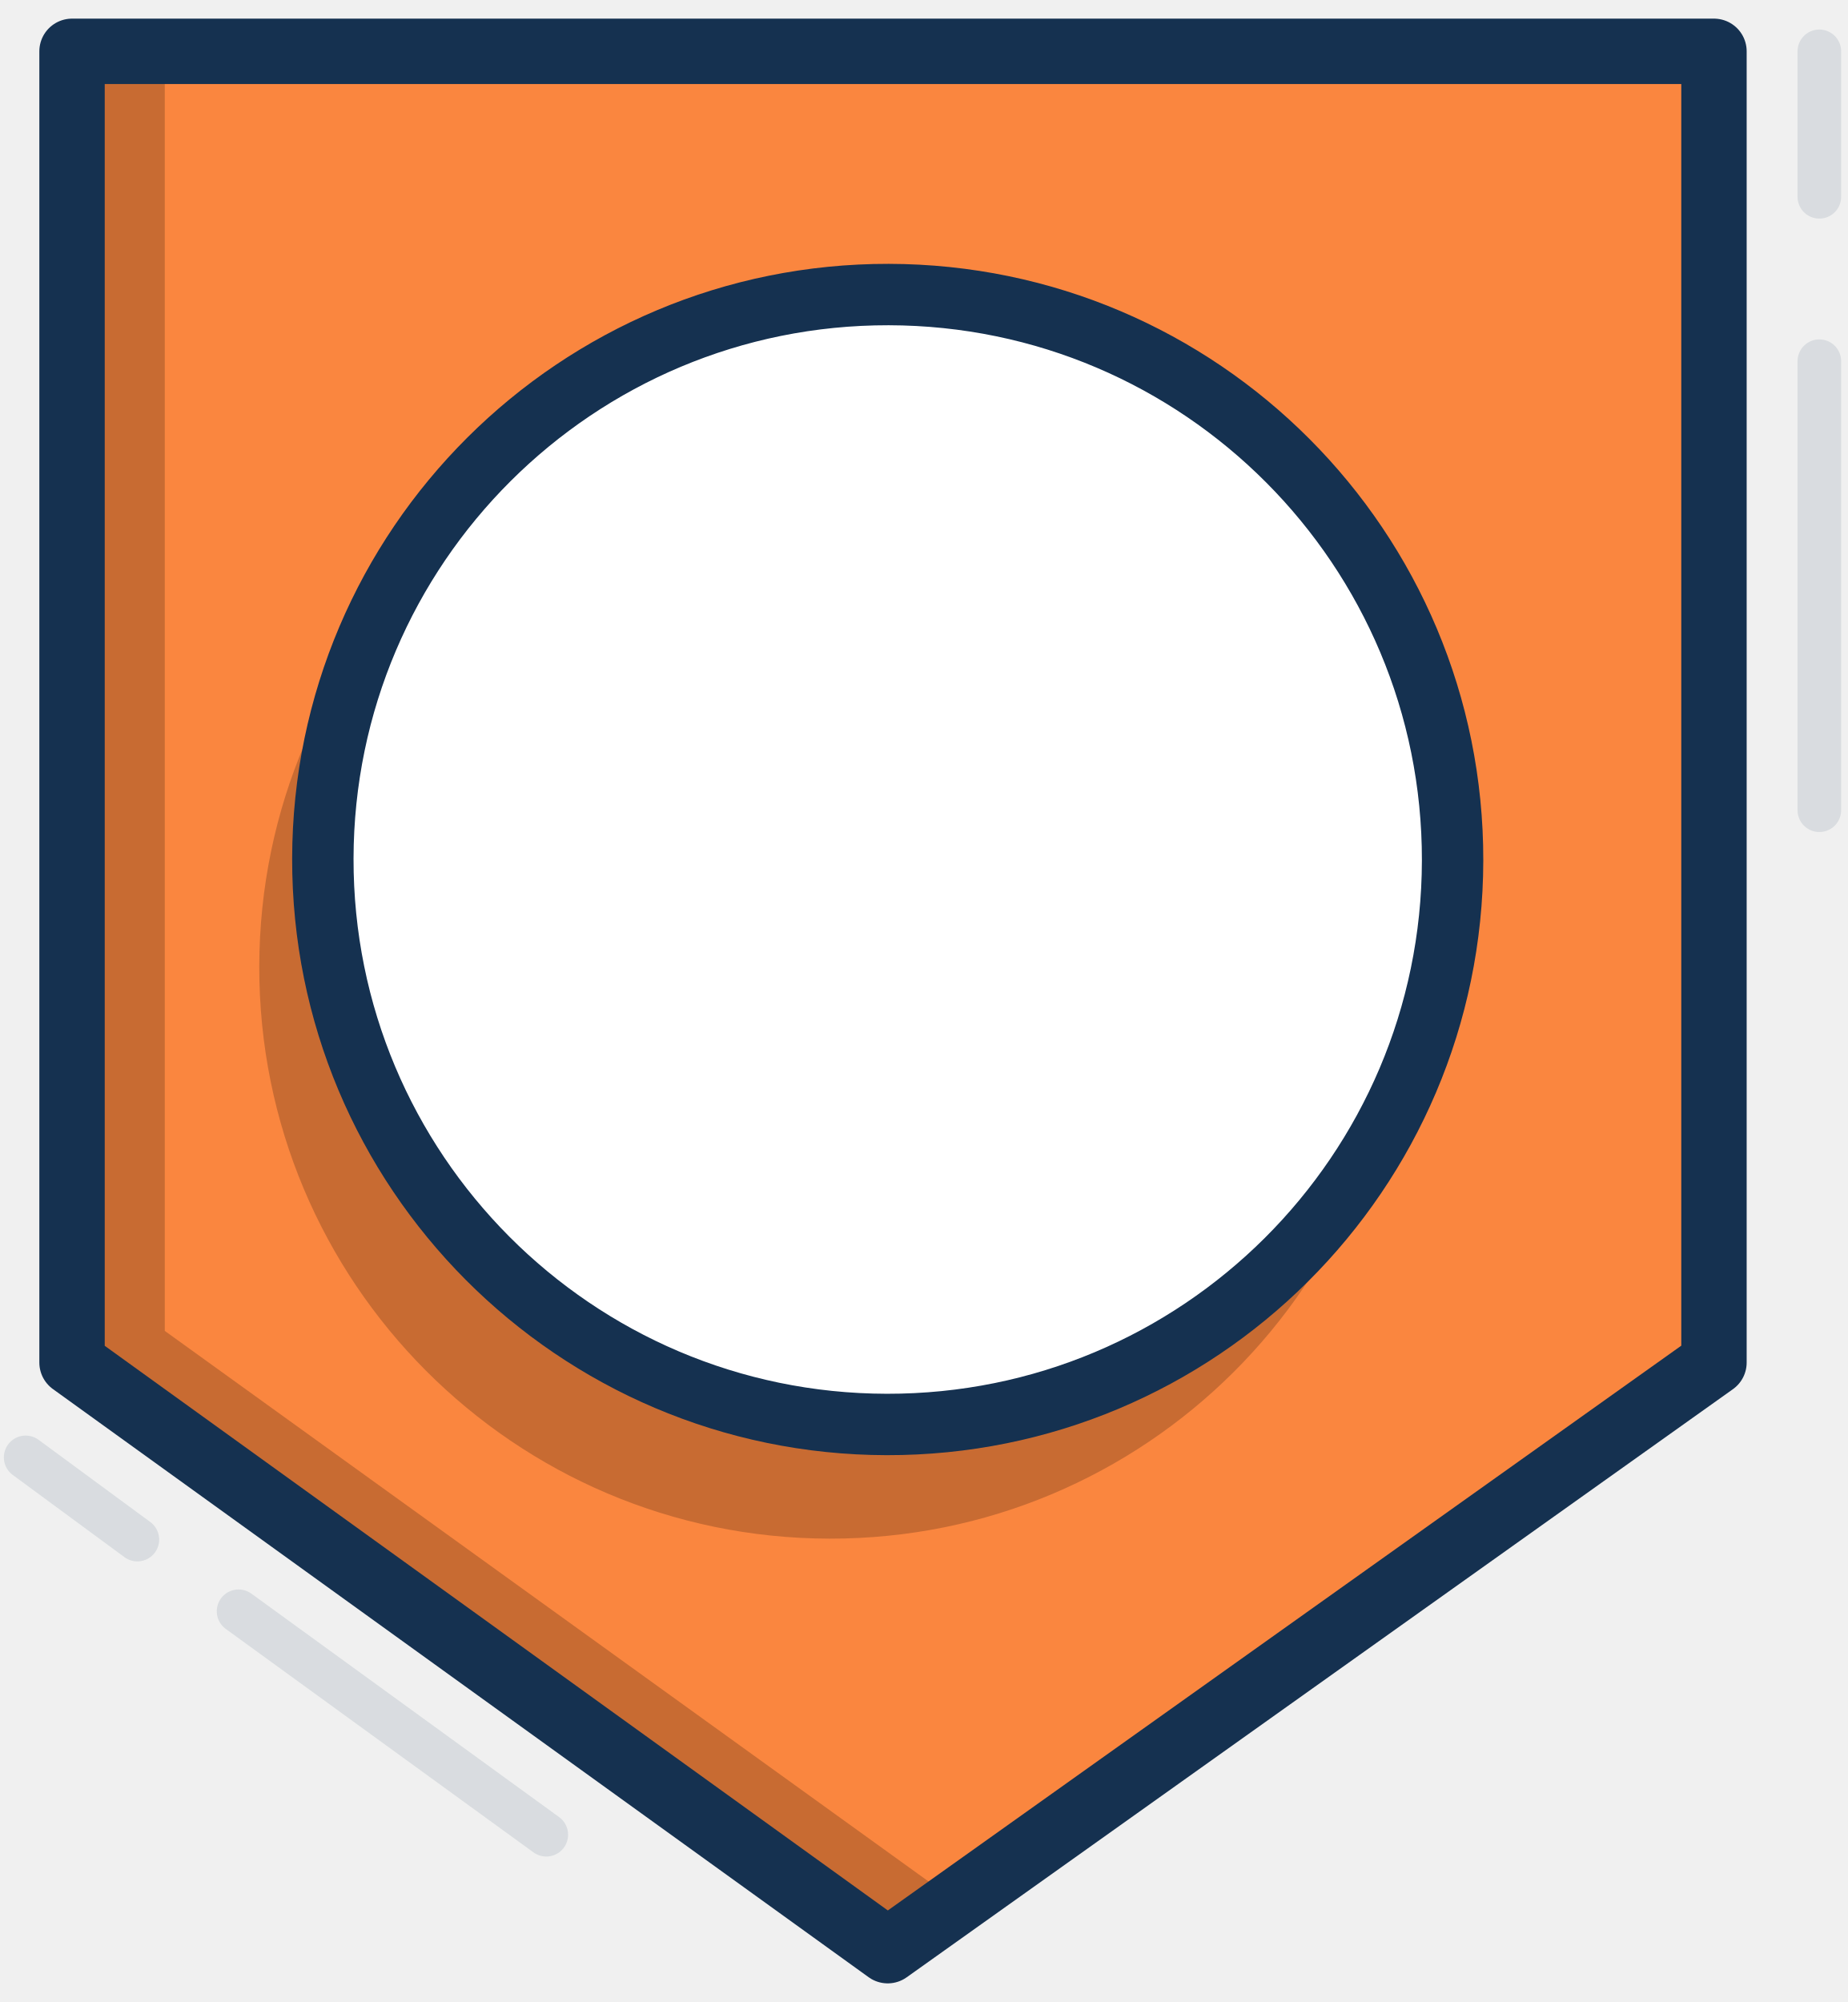
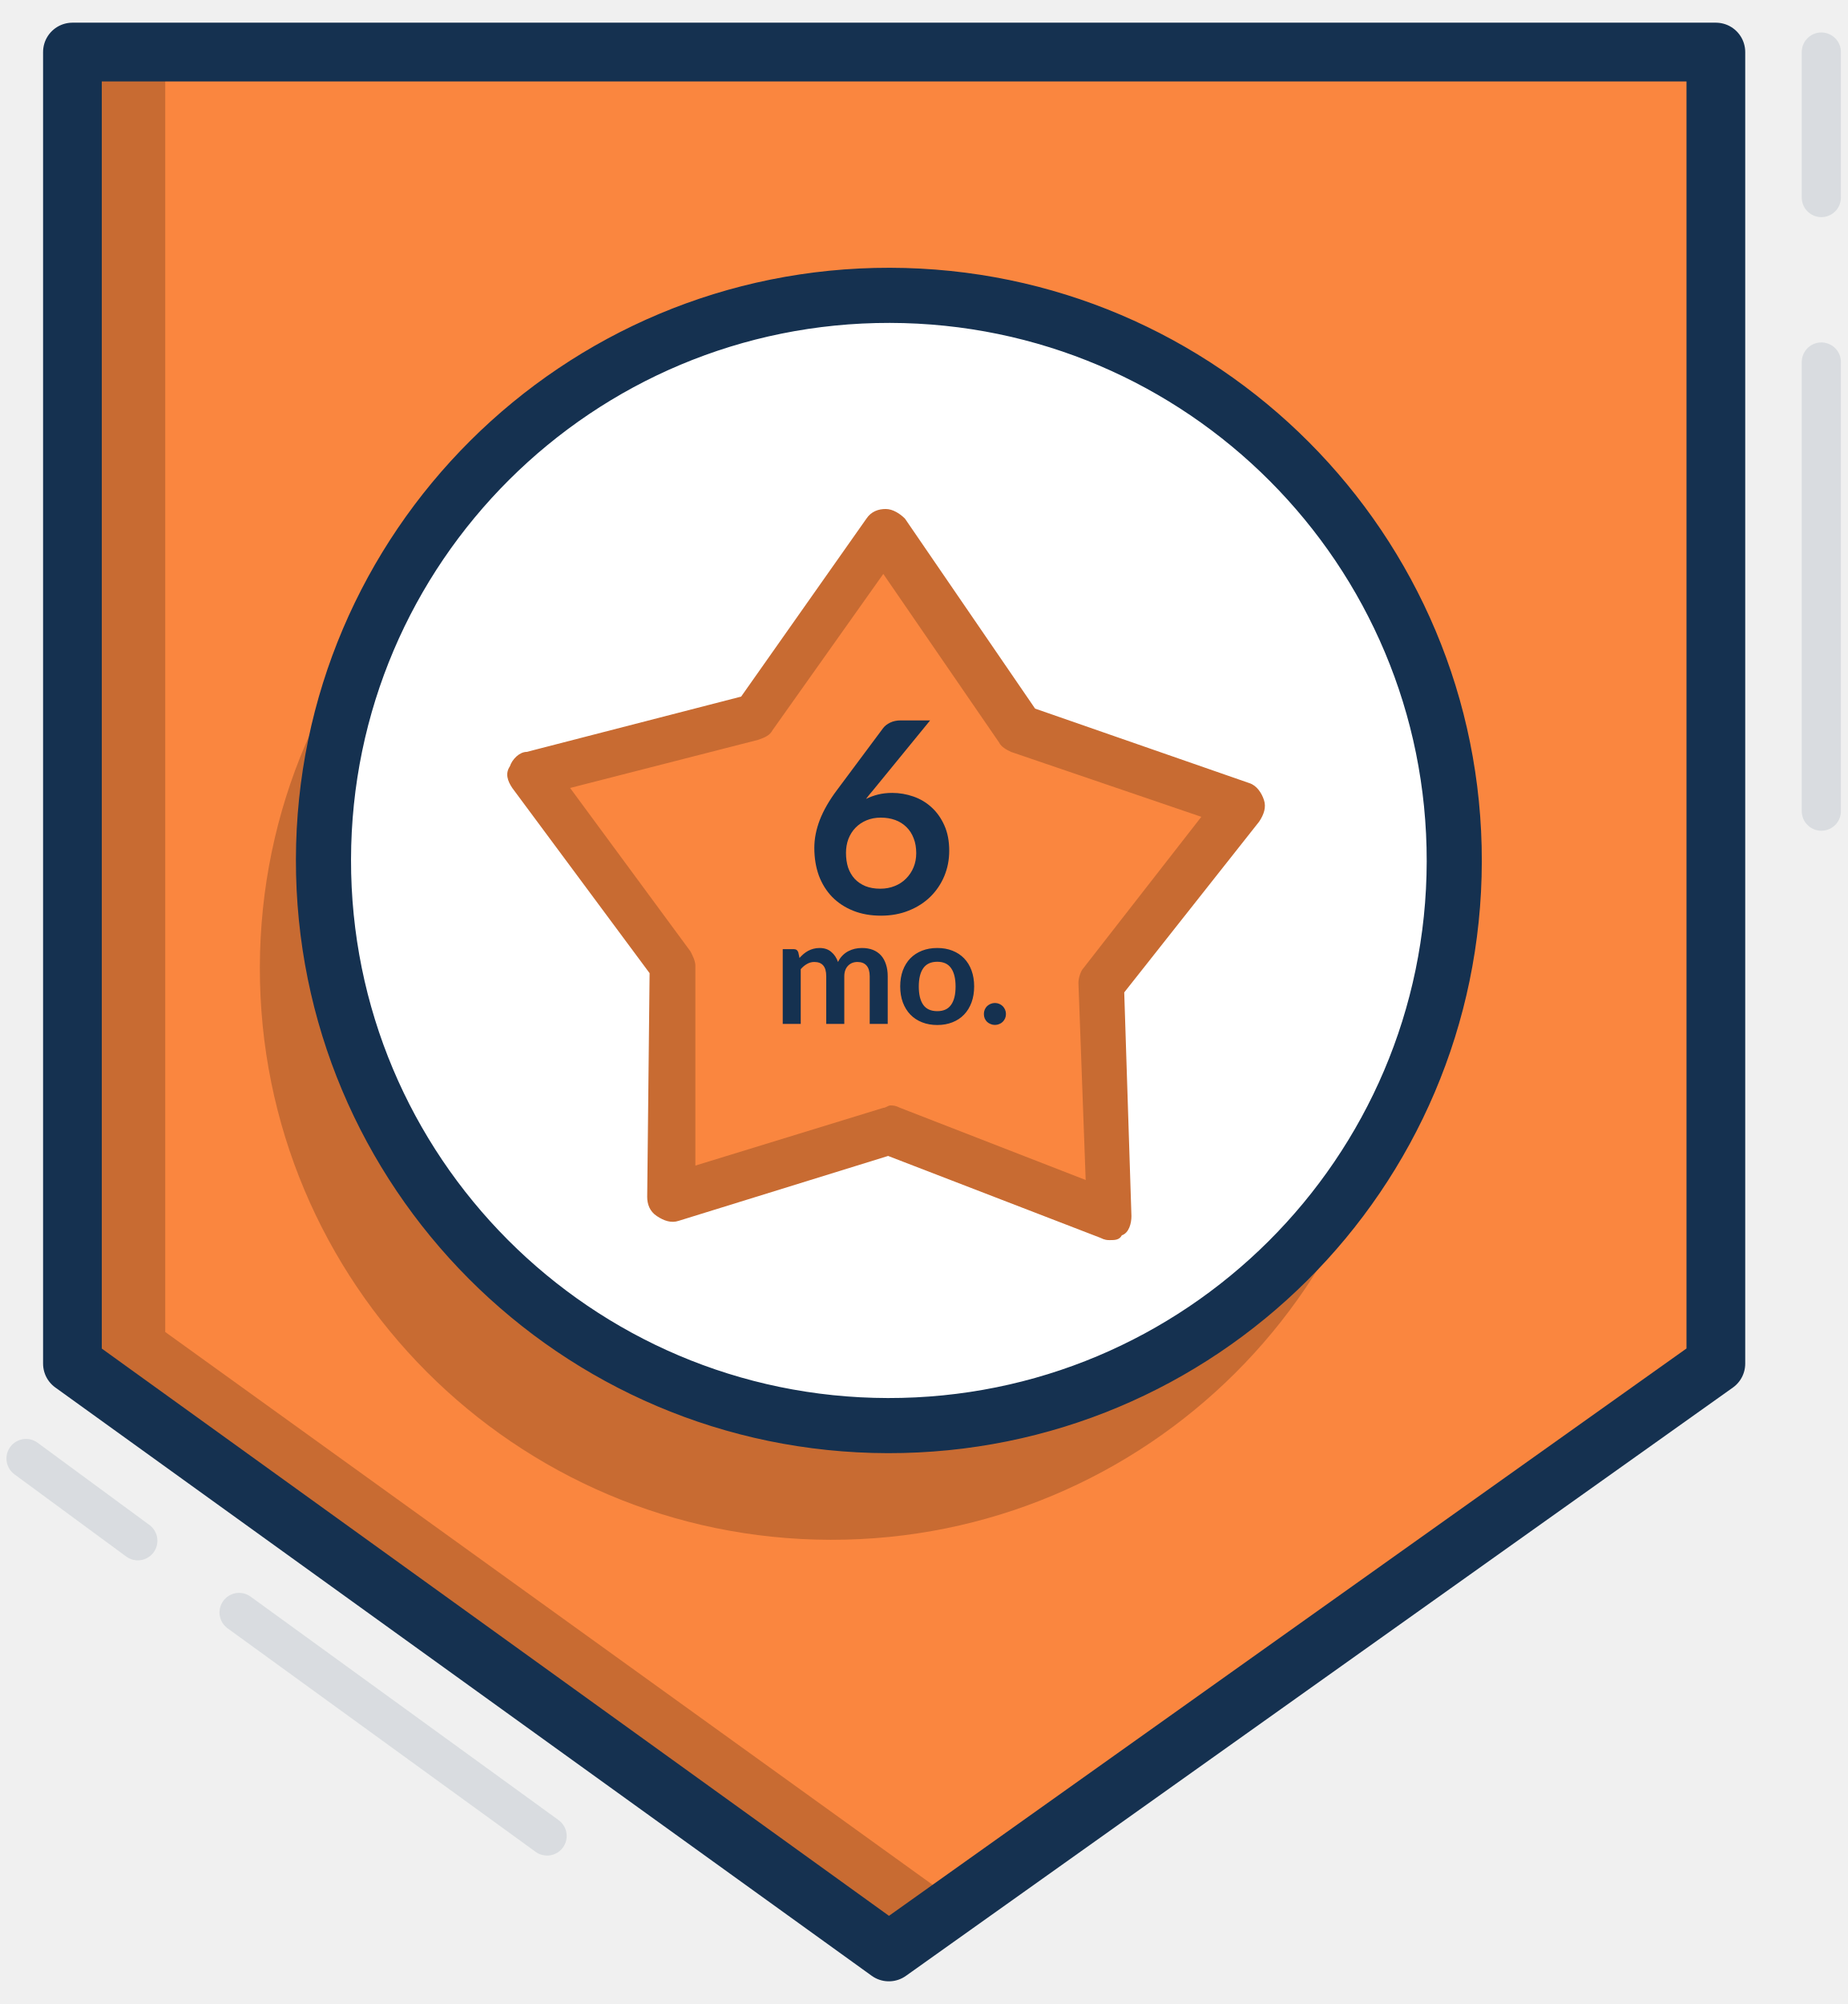
- <svg xmlns="http://www.w3.org/2000/svg" width="72" height="78" viewBox="0 0 72 78" fill="none">
-   <path d="M66.787 53.086L34.591 76L2.807 53.086V2H66.787V53.086Z" fill="#C86B32" stroke="#FBAE28" stroke-width="2.302" stroke-miterlimit="10" stroke-linecap="round" stroke-linejoin="round" />
-   <path d="M6.421 51.853L37.302 74.111L66.787 53.086V2H6.421V51.853Z" fill="#FA863F" />
-   <path opacity="0.4" d="M5.353 59.984L1 56.781" stroke="#B6BFC7" stroke-width="1.699" stroke-miterlimit="10" stroke-linecap="round" stroke-linejoin="round" />
-   <path opacity="0.4" d="M21.287 71.483L9.296 62.777" stroke="#B6BFC7" stroke-width="1.699" stroke-miterlimit="10" stroke-linecap="round" stroke-linejoin="round" />
-   <path opacity="0.4" d="M70.893 14.073V31.567" stroke="#B6BFC7" stroke-width="1.699" stroke-miterlimit="10" stroke-linecap="round" stroke-linejoin="round" />
-   <path opacity="0.4" d="M70.893 2V7.667" stroke="#B6BFC7" stroke-width="1.699" stroke-miterlimit="10" stroke-linecap="round" stroke-linejoin="round" />
-   <path d="M66.787 53.086L34.591 76L2.807 53.086V2H66.787V53.086Z" stroke="#153150" stroke-width="2.548" stroke-miterlimit="10" stroke-linecap="round" stroke-linejoin="round" />
-   <path opacity="0.2" d="M54.618 37.73C54.641 25.438 44.694 15.455 32.401 15.432C20.109 15.41 10.126 25.357 10.103 37.65C10.081 49.942 20.028 59.925 32.32 59.947C44.613 59.97 54.596 50.023 54.618 37.73Z" fill="black" />
-   <path d="M56.602 33.528C56.624 21.371 46.788 11.499 34.631 11.476C22.475 11.454 12.602 21.291 12.58 33.448C12.558 45.604 22.395 55.477 34.551 55.499C46.708 55.521 56.58 45.684 56.602 33.528Z" fill="white" stroke="#153150" stroke-width="1.699" stroke-miterlimit="10" stroke-linecap="round" stroke-linejoin="round" />
-   <path d="M56.849 33.528C56.871 21.235 46.925 11.252 34.632 11.23C22.34 11.208 12.356 21.155 12.334 33.447C12.312 45.74 22.259 55.723 34.551 55.745C46.843 55.767 56.827 45.821 56.849 33.528Z" fill="white" />
-   <path d="M56.602 33.528C56.624 21.371 46.788 11.499 34.631 11.476C22.475 11.454 12.602 21.291 12.58 33.448C12.558 45.604 22.395 55.477 34.551 55.499C46.708 55.521 56.58 45.684 56.602 33.528Z" stroke="#153150" stroke-width="2.392" stroke-miterlimit="10" stroke-linecap="round" stroke-linejoin="round" />
-   <path d="M34.756 27.789L36.973 31.075L40.669 32.389" stroke="white" stroke-width="2.302" stroke-miterlimit="10" stroke-linecap="round" stroke-linejoin="round" />
+ <svg xmlns="http://www.w3.org/2000/svg" width="71" height="77" viewBox="0 0 71 77" fill="none">
+   <path d="M65.946 52.395L34.162 75L2.784 52.395V2H65.946V52.395Z" fill="#C86B32" stroke="#FBAE28" stroke-width="2.039" stroke-miterlimit="10" stroke-linecap="round" stroke-linejoin="round" />
+   <path d="M6.351 51.18L36.838 73.136L65.946 52.395V2H6.351V51.18Z" fill="#FA863F" />
+   <path opacity="0.4" d="M5.297 59.201L1 56.041" stroke="#B6BFC7" stroke-width="1.505" stroke-miterlimit="10" stroke-linecap="round" stroke-linejoin="round" />
+   <path opacity="0.4" d="M21.027 70.544L9.189 61.956" stroke="#B6BFC7" stroke-width="1.505" stroke-miterlimit="10" stroke-linecap="round" stroke-linejoin="round" />
+   <path opacity="0.4" d="M70 13.91V31.167" stroke="#B6BFC7" stroke-width="1.505" stroke-miterlimit="10" stroke-linecap="round" stroke-linejoin="round" />
+   <path opacity="0.4" d="M70 2V7.59" stroke="#B6BFC7" stroke-width="1.505" stroke-miterlimit="10" stroke-linecap="round" stroke-linejoin="round" />
+   <path d="M65.946 52.395L34.162 75L2.784 52.395V2H65.946V52.395Z" stroke="#153150" stroke-width="2.257" stroke-miterlimit="10" stroke-linecap="round" stroke-linejoin="round" />
+   <path opacity="0.2" d="M53.933 37.248C53.955 25.121 44.135 15.273 32 15.251C19.865 15.229 10.009 25.041 9.987 37.168C9.965 49.294 19.785 59.142 31.92 59.164C44.056 59.187 53.911 49.374 53.933 37.248Z" fill="black" />
+   <path d="M55.892 33.102C55.914 21.11 46.203 11.37 34.202 11.348C22.201 11.327 12.454 21.031 12.432 33.023C12.411 45.015 22.122 54.754 34.123 54.776C46.124 54.798 55.87 45.094 55.892 33.102Z" fill="white" stroke="#153150" stroke-width="1.505" stroke-miterlimit="10" stroke-linecap="round" stroke-linejoin="round" />
+   <path d="M56.135 33.102C56.157 20.976 46.337 11.127 34.202 11.105C22.067 11.083 12.211 20.896 12.189 33.022C12.167 45.149 21.987 54.997 34.122 55.019C46.258 55.041 56.113 45.228 56.135 33.102Z" fill="white" />
+   <path d="M55.892 33.102C55.914 21.11 46.203 11.37 34.202 11.348C22.201 11.327 12.454 21.031 12.432 33.023C12.411 45.015 22.122 54.754 34.123 54.776C46.124 54.798 55.87 45.094 55.892 33.102Z" stroke="#153150" stroke-width="2.118" stroke-miterlimit="10" stroke-linecap="round" stroke-linejoin="round" />
+   <path d="M34.324 27.441L36.513 30.682L40.162 31.978" stroke="white" stroke-width="2.039" stroke-miterlimit="10" stroke-linecap="round" stroke-linejoin="round" />
+   <path d="M42.652 46.725L34.226 43.398L25.8 45.986L25.892 37.114L20.429 29.722L28.948 27.504L34.041 20.388L39.133 27.966L47.745 30.923L42.374 37.854L42.652 46.725Z" fill="#FA863F" />
+   <path d="M42.652 47.649C42.559 47.649 42.467 47.649 42.282 47.557L34.133 44.415L26.078 46.91C25.8 47.002 25.522 46.91 25.244 46.725C24.966 46.541 24.874 46.263 24.874 45.986L24.966 37.392L19.688 30.276C19.503 29.999 19.411 29.722 19.596 29.445C19.688 29.168 19.966 28.89 20.244 28.89L28.485 26.765L33.3 19.927C33.485 19.649 33.763 19.557 34.041 19.557C34.318 19.557 34.596 19.742 34.781 19.927L39.782 27.227L48.023 30.092C48.3 30.184 48.486 30.461 48.578 30.738C48.671 31.016 48.578 31.293 48.393 31.57L43.208 38.131L43.485 46.725C43.485 47.002 43.393 47.372 43.115 47.465C43.022 47.649 42.837 47.649 42.652 47.649ZM34.226 42.474C34.318 42.474 34.411 42.474 34.596 42.567L41.726 45.339L41.448 37.762C41.448 37.577 41.541 37.3 41.633 37.207L46.171 31.385L38.856 28.89C38.67 28.798 38.485 28.705 38.393 28.521L33.948 22.052L29.689 28.059C29.596 28.243 29.411 28.336 29.133 28.428L21.911 30.276L26.54 36.56C26.633 36.745 26.726 36.93 26.726 37.115V44.785L33.948 42.567C34.041 42.567 34.133 42.474 34.226 42.474Z" fill="#C86B32" />
+   <path d="M34.29 30.466C34.571 30.466 34.843 30.513 35.106 30.605C35.373 30.698 35.607 30.838 35.809 31.026C36.011 31.211 36.174 31.442 36.297 31.719C36.42 31.996 36.482 32.319 36.482 32.689C36.482 33.035 36.418 33.36 36.292 33.664C36.165 33.965 35.987 34.229 35.758 34.455C35.529 34.68 35.251 34.858 34.926 34.988C34.605 35.118 34.249 35.183 33.859 35.183C33.462 35.183 33.106 35.12 32.791 34.993C32.476 34.867 32.208 34.691 31.985 34.465C31.763 34.236 31.592 33.962 31.472 33.644C31.356 33.322 31.297 32.966 31.297 32.576C31.297 32.227 31.368 31.869 31.508 31.503C31.652 31.134 31.872 30.75 32.17 30.354L33.941 27.977C34.002 27.895 34.091 27.825 34.208 27.767C34.328 27.709 34.464 27.68 34.618 27.68H35.748L33.546 30.374C33.498 30.432 33.452 30.487 33.407 30.538C33.366 30.59 33.325 30.643 33.284 30.698C33.428 30.626 33.582 30.569 33.746 30.528C33.913 30.487 34.095 30.466 34.29 30.466ZM32.514 32.771C32.514 32.976 32.541 33.165 32.596 33.336C32.654 33.503 32.738 33.647 32.848 33.767C32.961 33.887 33.099 33.981 33.263 34.049C33.428 34.114 33.617 34.147 33.833 34.147C34.035 34.147 34.22 34.112 34.387 34.044C34.559 33.976 34.704 33.88 34.824 33.757C34.947 33.633 35.043 33.49 35.111 33.325C35.18 33.158 35.214 32.976 35.214 32.781C35.214 32.569 35.181 32.379 35.116 32.212C35.051 32.041 34.959 31.897 34.839 31.78C34.719 31.661 34.576 31.57 34.408 31.508C34.24 31.447 34.056 31.416 33.854 31.416C33.652 31.416 33.469 31.45 33.304 31.519C33.14 31.587 32.998 31.683 32.878 31.806C32.762 31.926 32.671 32.07 32.606 32.237C32.545 32.401 32.514 32.58 32.514 32.771Z" fill="#153150" />
+   <path d="M30.083 39.342V36.469H30.506C30.596 36.469 30.654 36.511 30.682 36.595L30.727 36.808C30.778 36.752 30.83 36.701 30.884 36.654C30.94 36.608 30.999 36.567 31.06 36.534C31.124 36.5 31.191 36.474 31.262 36.455C31.335 36.435 31.414 36.425 31.5 36.425C31.681 36.425 31.829 36.474 31.945 36.573C32.063 36.67 32.15 36.8 32.208 36.962C32.253 36.867 32.309 36.786 32.376 36.718C32.443 36.65 32.517 36.593 32.597 36.551C32.678 36.508 32.763 36.476 32.852 36.455C32.944 36.435 33.035 36.425 33.127 36.425C33.285 36.425 33.426 36.449 33.549 36.497C33.672 36.546 33.776 36.617 33.86 36.71C33.944 36.803 34.007 36.917 34.05 37.052C34.095 37.186 34.118 37.34 34.118 37.514V39.342H33.426V37.514C33.426 37.331 33.386 37.194 33.306 37.102C33.225 37.009 33.108 36.962 32.953 36.962C32.882 36.962 32.816 36.974 32.754 36.998C32.694 37.023 32.641 37.058 32.595 37.105C32.55 37.15 32.514 37.207 32.488 37.276C32.462 37.345 32.449 37.424 32.449 37.514V39.342H31.755V37.514C31.755 37.321 31.715 37.181 31.637 37.094C31.561 37.006 31.447 36.962 31.296 36.962C31.197 36.962 31.103 36.987 31.016 37.038C30.93 37.086 30.849 37.153 30.775 37.239V39.342H30.083ZM36.023 36.425C36.238 36.425 36.432 36.459 36.605 36.528C36.781 36.597 36.93 36.695 37.053 36.822C37.176 36.949 37.272 37.104 37.339 37.287C37.406 37.47 37.44 37.674 37.44 37.9C37.44 38.128 37.406 38.333 37.339 38.516C37.272 38.699 37.176 38.855 37.053 38.983C36.93 39.112 36.781 39.211 36.605 39.28C36.432 39.349 36.238 39.384 36.023 39.384C35.808 39.384 35.613 39.349 35.438 39.28C35.262 39.211 35.112 39.112 34.987 38.983C34.864 38.855 34.768 38.699 34.699 38.516C34.632 38.333 34.598 38.128 34.598 37.9C34.598 37.674 34.632 37.47 34.699 37.287C34.768 37.104 34.864 36.949 34.987 36.822C35.112 36.695 35.262 36.597 35.438 36.528C35.613 36.459 35.808 36.425 36.023 36.425ZM36.023 38.852C36.262 38.852 36.438 38.772 36.552 38.611C36.668 38.451 36.726 38.215 36.726 37.906C36.726 37.596 36.668 37.36 36.552 37.197C36.438 37.035 36.262 36.954 36.023 36.954C35.78 36.954 35.601 37.036 35.485 37.2C35.37 37.362 35.312 37.598 35.312 37.906C35.312 38.214 35.37 38.449 35.485 38.611C35.601 38.772 35.78 38.852 36.023 38.852ZM37.814 38.961C37.814 38.903 37.824 38.848 37.845 38.796C37.867 38.744 37.897 38.699 37.934 38.661C37.974 38.624 38.019 38.594 38.072 38.572C38.124 38.55 38.18 38.538 38.239 38.538C38.297 38.538 38.352 38.55 38.405 38.572C38.457 38.594 38.502 38.624 38.539 38.661C38.576 38.699 38.606 38.744 38.629 38.796C38.651 38.848 38.662 38.903 38.662 38.961C38.662 39.021 38.651 39.077 38.629 39.129C38.606 39.179 38.576 39.223 38.539 39.261C38.502 39.298 38.457 39.327 38.405 39.347C38.352 39.37 38.297 39.381 38.239 39.381C38.18 39.381 38.124 39.37 38.072 39.347C38.019 39.327 37.974 39.298 37.934 39.261C37.897 39.223 37.867 39.179 37.845 39.129C37.824 39.077 37.814 39.021 37.814 38.961Z" fill="#153150" />
</svg>
